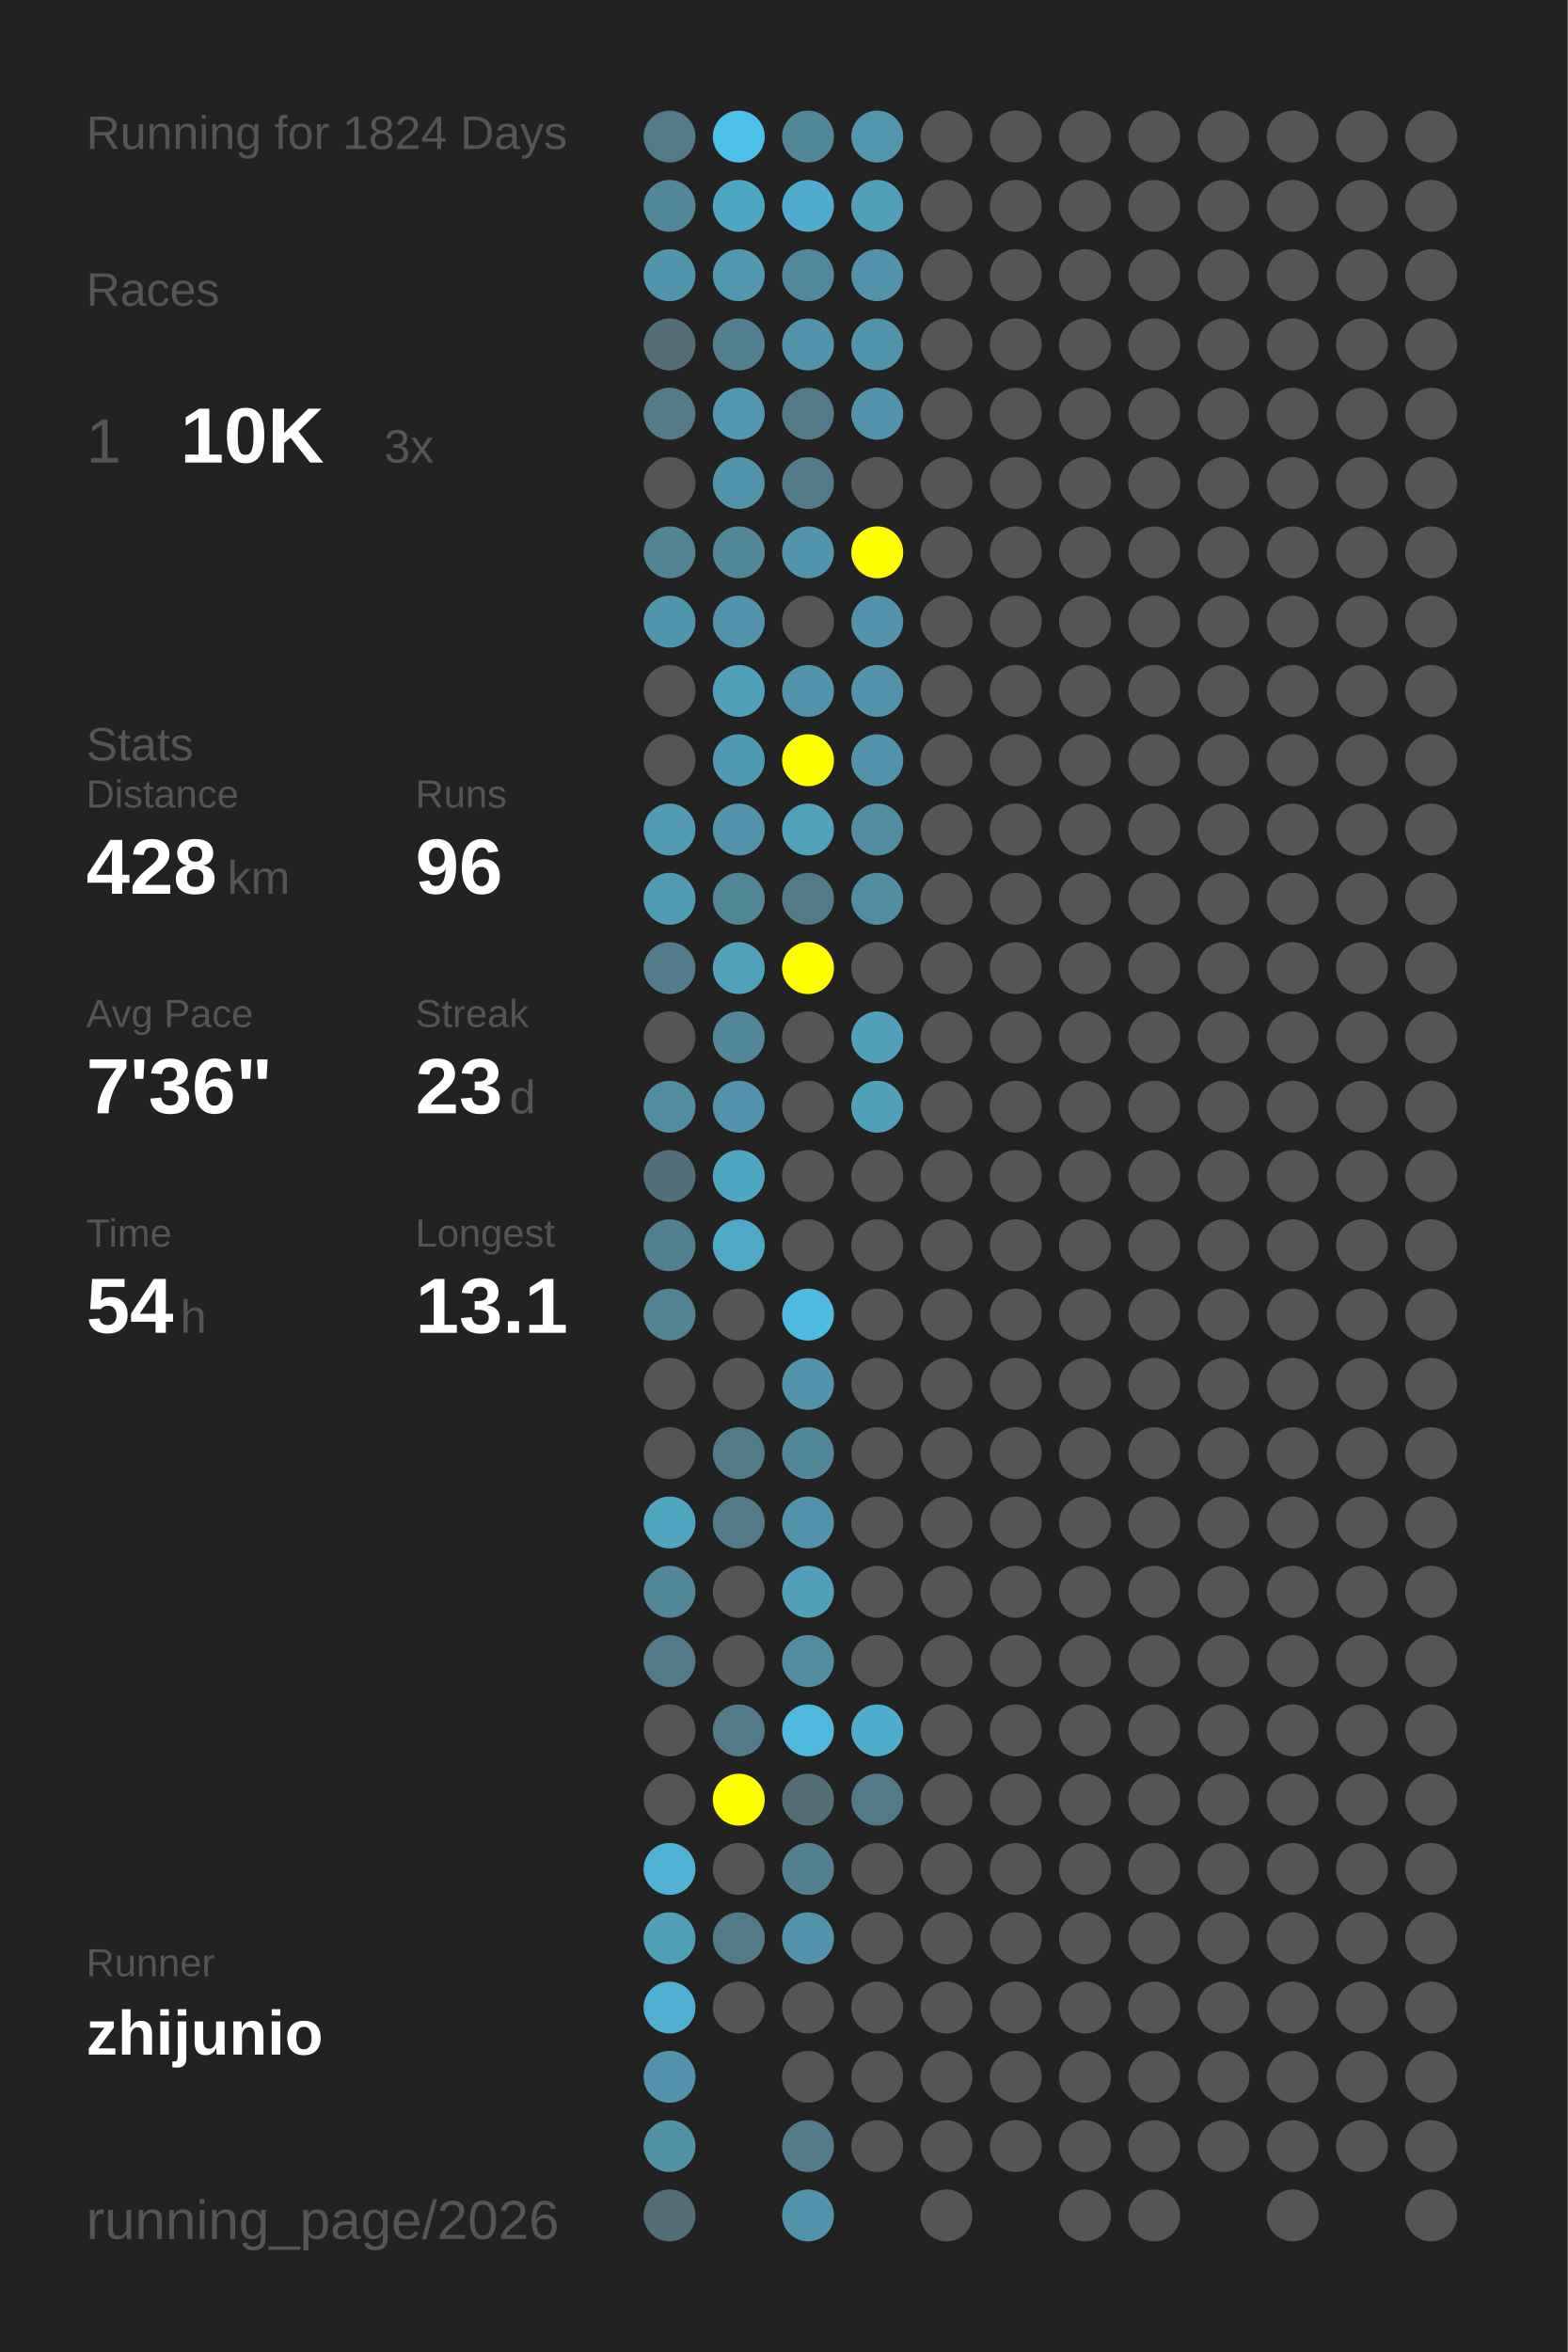
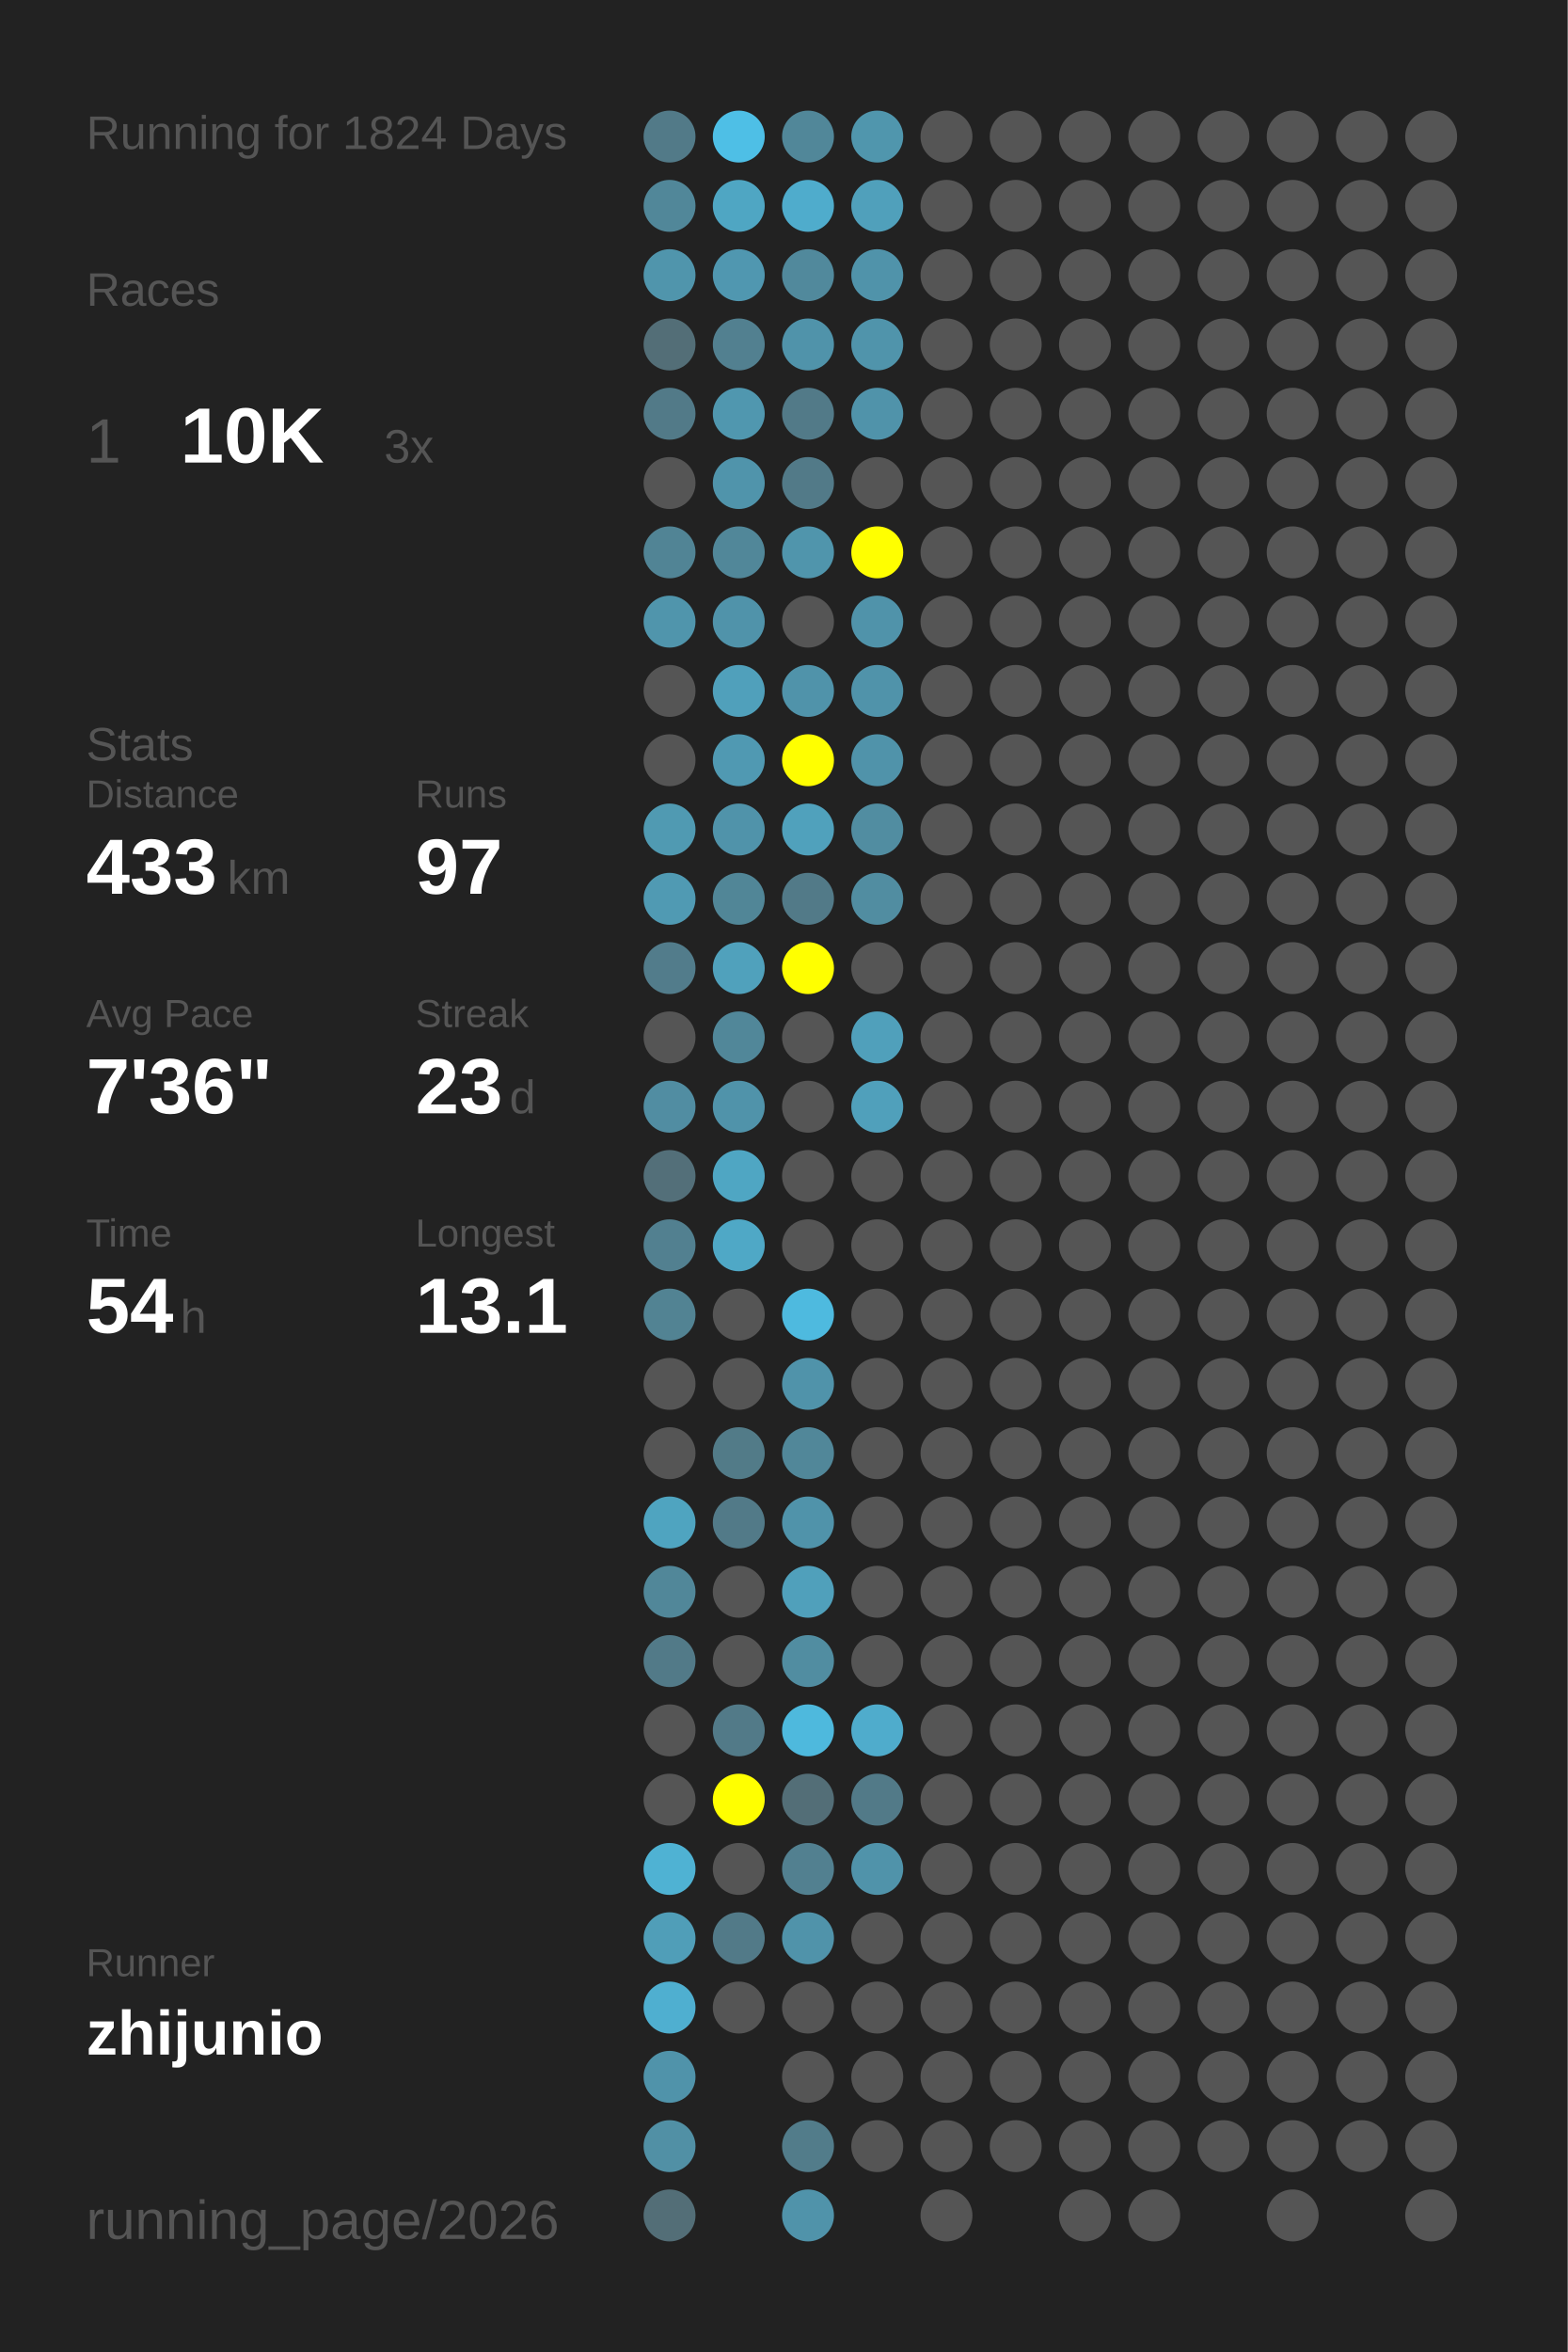
<svg xmlns="http://www.w3.org/2000/svg" baseProfile="full" height="300mm" version="1.1" viewBox="0,0,200,300" width="200mm">
  <defs />
  <rect fill="#222222" height="300" width="200" x="0" y="0" />
  <text fill="#555555" style="font-size:6px; font-family:Arial;" x="11" y="19">Running for 1824 Days</text>
  <text fill="#555555" style="font-size:6px; font-family:Arial;" x="11" y="39">Races</text>
  <text fill="#555555" style="font-size:8px; font-family:Arial;" x="11" y="59">1</text>
  <text fill="#FFFFFF" style="font-size:10px; font-family:Arial; font-weight:bold;" x="23" y="59">10K</text>
  <text fill="#555555" style="font-size:6px; font-family:Arial;" x="49" y="59">3x</text>
  <text fill="#555555" style="font-size:6px; font-family:Arial;" x="11" y="97">Stats</text>
  <text fill="#555555" style="font-size:5px; font-family:Arial;" x="11" y="103">Distance</text>
-   <text fill="#FFFFFF" style="font-size:10px; font-family:Arial; font-weight:bold;" x="11" y="114">428</text>
+   <text fill="#FFFFFF" style="font-size:10px; font-family:Arial; font-weight:bold;" x="11" y="114">433</text>
  <text fill="#555555" style="font-size:6px; font-family:Arial;" x="29" y="114">km</text>
  <text fill="#555555" style="font-size:5px; font-family:Arial;" x="53" y="103">Runs</text>
-   <text fill="#FFFFFF" style="font-size:10px; font-family:Arial; font-weight:bold;" x="53" y="114">96</text>
+   <text fill="#FFFFFF" style="font-size:10px; font-family:Arial; font-weight:bold;" x="53" y="114">97</text>
  <text fill="#555555" style="font-size:5px; font-family:Arial;" x="11" y="131">Avg Pace</text>
  <text fill="#FFFFFF" style="font-size:10px; font-family:Arial; font-weight:bold;" x="11" y="142">7'36"</text>
  <text fill="#555555" style="font-size:5px; font-family:Arial;" x="53" y="131">Streak</text>
  <text fill="#FFFFFF" style="font-size:10px; font-family:Arial; font-weight:bold;" x="53" y="142">23</text>
  <text fill="#555555" style="font-size:6px; font-family:Arial;" x="65" y="142">d</text>
  <text fill="#555555" style="font-size:5px; font-family:Arial;" x="11" y="159">Time</text>
  <text fill="#FFFFFF" style="font-size:10px; font-family:Arial; font-weight:bold;" x="11" y="170">54</text>
  <text fill="#555555" style="font-size:6px; font-family:Arial;" x="23" y="170">h</text>
  <text fill="#555555" style="font-size:5px; font-family:Arial;" x="53" y="159">Longest</text>
  <text fill="#FFFFFF" style="font-size:10px; font-family:Arial; font-weight:bold;" x="53" y="170">13.1</text>
  <text fill="#555555" style="font-size:5px; font-family:Arial;" x="11" y="252.065">Runner</text>
  <text fill="#FFFFFF" style="font-size:8px; font-family:Arial; font-weight:bold;" x="11" y="262.065">zhijunio</text>
  <text fill="#555555" style="font-size:7px; font-family:Arial;" x="11" y="285.581">running_page/2026</text>
  <circle cx="85.417" cy="17.419" fill="#527a88" r="3.312" />
  <circle cx="85.417" cy="26.258" fill="#518799" r="3.312" />
  <circle cx="85.417" cy="35.097" fill="#5095ac" r="3.312" />
  <circle cx="85.417" cy="43.935" fill="#536e77" r="3.312" />
  <circle cx="85.417" cy="52.774" fill="#527a88" r="3.312" />
  <circle cx="85.417" cy="61.613" fill="#555555" r="3.312" />
  <circle cx="85.417" cy="70.452" fill="#518495" r="3.312" />
  <circle cx="85.417" cy="79.29" fill="#5095ac" r="3.312" />
  <circle cx="85.417" cy="88.129" fill="#555555" r="3.312" />
  <circle cx="85.417" cy="96.968" fill="#555555" r="3.312" />
  <circle cx="85.417" cy="105.806" fill="#509ab2" r="3.312" />
  <circle cx="85.417" cy="114.645" fill="#509ab3" r="3.312" />
  <circle cx="85.417" cy="123.484" fill="#527c8b" r="3.312" />
  <circle cx="85.417" cy="132.323" fill="#555555" r="3.312" />
  <circle cx="85.417" cy="141.161" fill="#518da2" r="3.312" />
  <circle cx="85.417" cy="150" fill="#536f79" r="3.312" />
  <circle cx="85.417" cy="158.839" fill="#528090" r="3.312" />
  <circle cx="85.417" cy="167.677" fill="#528393" r="3.312" />
  <circle cx="85.417" cy="176.516" fill="#555555" r="3.312" />
  <circle cx="85.417" cy="185.355" fill="#555555" r="3.312" />
  <circle cx="85.417" cy="194.194" fill="#4fa4c0" r="3.312" />
  <circle cx="85.417" cy="203.032" fill="#518799" r="3.312" />
  <circle cx="85.417" cy="211.871" fill="#527a88" r="3.312" />
  <circle cx="85.417" cy="220.71" fill="#555555" r="3.312" />
  <circle cx="85.417" cy="229.548" fill="#555555" r="3.312" />
  <circle cx="85.417" cy="238.387" fill="#4fb2d3" r="3.312" />
  <circle cx="85.417" cy="247.226" fill="#509eb8" r="3.312" />
  <circle cx="85.417" cy="256.065" fill="#4fafd0" r="3.312" />
  <circle cx="85.417" cy="264.903" fill="#5093aa" r="3.312" />
  <circle cx="85.417" cy="273.742" fill="#5190a5" r="3.312" />
  <circle cx="85.417" cy="282.581" fill="#536e77" r="3.312" />
  <circle cx="94.25" cy="17.419" fill="#4ebfe6" r="3.312" />
  <circle cx="94.25" cy="26.258" fill="#4fa6c3" r="3.312" />
  <circle cx="94.25" cy="35.097" fill="#5097b0" r="3.312" />
  <circle cx="94.25" cy="43.935" fill="#528090" r="3.312" />
  <circle cx="94.25" cy="52.774" fill="#5097af" r="3.312" />
  <circle cx="94.25" cy="61.613" fill="#5094ab" r="3.312" />
  <circle cx="94.25" cy="70.452" fill="#518799" r="3.312" />
  <circle cx="94.25" cy="79.29" fill="#5093aa" r="3.312" />
  <circle cx="94.25" cy="88.129" fill="#50a0bb" r="3.312" />
  <circle cx="94.25" cy="96.968" fill="#5099b2" r="3.312" />
  <circle cx="94.25" cy="105.806" fill="#5093aa" r="3.312" />
  <circle cx="94.25" cy="114.645" fill="#518697" r="3.312" />
  <circle cx="94.25" cy="123.484" fill="#50a1bc" r="3.312" />
  <circle cx="94.25" cy="132.323" fill="#518799" r="3.312" />
  <circle cx="94.25" cy="141.161" fill="#5093aa" r="3.312" />
  <circle cx="94.25" cy="150" fill="#4fa6c3" r="3.312" />
  <circle cx="94.25" cy="158.839" fill="#4fa8c6" r="3.312" />
  <circle cx="94.25" cy="167.677" fill="#555555" r="3.312" />
  <circle cx="94.25" cy="176.516" fill="#555555" r="3.312" />
  <circle cx="94.25" cy="185.355" fill="#527b88" r="3.312" />
  <circle cx="94.25" cy="194.194" fill="#527a88" r="3.312" />
  <circle cx="94.25" cy="203.032" fill="#555555" r="3.312" />
  <circle cx="94.25" cy="211.871" fill="#555555" r="3.312" />
  <circle cx="94.25" cy="220.71" fill="#527a88" r="3.312" />
  <circle cx="94.25" cy="229.548" fill="#FFFF00" r="3.312" />
  <circle cx="94.25" cy="238.387" fill="#555555" r="3.312" />
  <circle cx="94.25" cy="247.226" fill="#527a88" r="3.312" />
  <circle cx="94.25" cy="256.065" fill="#555555" r="3.312" />
  <circle cx="103.083" cy="17.419" fill="#518799" r="3.312" />
  <circle cx="103.083" cy="26.258" fill="#4faccc" r="3.312" />
  <circle cx="103.083" cy="35.097" fill="#51899c" r="3.312" />
  <circle cx="103.083" cy="43.935" fill="#5093aa" r="3.312" />
  <circle cx="103.083" cy="52.774" fill="#527a88" r="3.312" />
  <circle cx="103.083" cy="61.613" fill="#527a88" r="3.312" />
  <circle cx="103.083" cy="70.452" fill="#5095ac" r="3.312" />
  <circle cx="103.083" cy="79.29" fill="#555555" r="3.312" />
  <circle cx="103.083" cy="88.129" fill="#5093aa" r="3.312" />
  <circle cx="103.083" cy="96.968" fill="#FFFF00" r="3.312" />
  <circle cx="103.083" cy="105.806" fill="#50a1bc" r="3.312" />
  <circle cx="103.083" cy="114.645" fill="#527a88" r="3.312" />
  <circle cx="103.083" cy="123.484" fill="#FFFF00" r="3.312" />
  <circle cx="103.083" cy="132.323" fill="#555555" r="3.312" />
  <circle cx="103.083" cy="141.161" fill="#555555" r="3.312" />
  <circle cx="103.083" cy="150" fill="#555555" r="3.312" />
  <circle cx="103.083" cy="158.839" fill="#555555" r="3.312" />
  <circle cx="103.083" cy="167.677" fill="#4ebadf" r="3.312" />
  <circle cx="103.083" cy="176.516" fill="#5093aa" r="3.312" />
  <circle cx="103.083" cy="185.355" fill="#518799" r="3.312" />
  <circle cx="103.083" cy="194.194" fill="#5093aa" r="3.312" />
  <circle cx="103.083" cy="203.032" fill="#50a0bb" r="3.312" />
  <circle cx="103.083" cy="211.871" fill="#518da1" r="3.312" />
  <circle cx="103.083" cy="220.71" fill="#4eb9dd" r="3.312" />
  <circle cx="103.083" cy="229.548" fill="#536e77" r="3.312" />
  <circle cx="103.083" cy="238.387" fill="#528090" r="3.312" />
  <circle cx="103.083" cy="247.226" fill="#5093aa" r="3.312" />
  <circle cx="103.083" cy="256.065" fill="#555555" r="3.312" />
  <circle cx="103.083" cy="264.903" fill="#555555" r="3.312" />
  <circle cx="103.083" cy="273.742" fill="#527c8a" r="3.312" />
  <circle cx="103.083" cy="282.581" fill="#5093aa" r="3.312" />
  <circle cx="111.917" cy="17.419" fill="#5096ad" r="3.312" />
  <circle cx="111.917" cy="26.258" fill="#50a0bb" r="3.312" />
  <circle cx="111.917" cy="35.097" fill="#5093aa" r="3.312" />
  <circle cx="111.917" cy="43.935" fill="#5094ab" r="3.312" />
  <circle cx="111.917" cy="52.774" fill="#5093aa" r="3.312" />
  <circle cx="111.917" cy="61.613" fill="#555555" r="3.312" />
  <circle cx="111.917" cy="70.452" fill="#FFFF00" r="3.312" />
  <circle cx="111.917" cy="79.29" fill="#5093aa" r="3.312" />
  <circle cx="111.917" cy="88.129" fill="#5093aa" r="3.312" />
  <circle cx="111.917" cy="96.968" fill="#5093aa" r="3.312" />
  <circle cx="111.917" cy="105.806" fill="#518da1" r="3.312" />
  <circle cx="111.917" cy="114.645" fill="#518da1" r="3.312" />
  <circle cx="111.917" cy="123.484" fill="#555555" r="3.312" />
  <circle cx="111.917" cy="132.323" fill="#50a0bb" r="3.312" />
  <circle cx="111.917" cy="141.161" fill="#50a0bb" r="3.312" />
  <circle cx="111.917" cy="150" fill="#555555" r="3.312" />
  <circle cx="111.917" cy="158.839" fill="#555555" r="3.312" />
  <circle cx="111.917" cy="167.677" fill="#555555" r="3.312" />
  <circle cx="111.917" cy="176.516" fill="#555555" r="3.312" />
  <circle cx="111.917" cy="185.355" fill="#555555" r="3.312" />
  <circle cx="111.917" cy="194.194" fill="#555555" r="3.312" />
  <circle cx="111.917" cy="203.032" fill="#555555" r="3.312" />
  <circle cx="111.917" cy="211.871" fill="#555555" r="3.312" />
  <circle cx="111.917" cy="220.71" fill="#4faccc" r="3.312" />
  <circle cx="111.917" cy="229.548" fill="#527a88" r="3.312" />
-   <circle cx="111.917" cy="238.387" fill="#555555" r="3.312" />
+   <circle cx="111.917" cy="238.387" fill="#5093aa" r="3.312" />
  <circle cx="111.917" cy="247.226" fill="#555555" r="3.312" />
  <circle cx="111.917" cy="256.065" fill="#555555" r="3.312" />
  <circle cx="111.917" cy="264.903" fill="#555555" r="3.312" />
  <circle cx="111.917" cy="273.742" fill="#555555" r="3.312" />
  <circle cx="120.75" cy="17.419" fill="#555555" r="3.312" />
  <circle cx="120.75" cy="26.258" fill="#555555" r="3.312" />
  <circle cx="120.75" cy="35.097" fill="#555555" r="3.312" />
  <circle cx="120.75" cy="43.935" fill="#555555" r="3.312" />
  <circle cx="120.75" cy="52.774" fill="#555555" r="3.312" />
  <circle cx="120.75" cy="61.613" fill="#555555" r="3.312" />
  <circle cx="120.75" cy="70.452" fill="#555555" r="3.312" />
  <circle cx="120.75" cy="79.29" fill="#555555" r="3.312" />
  <circle cx="120.75" cy="88.129" fill="#555555" r="3.312" />
  <circle cx="120.75" cy="96.968" fill="#555555" r="3.312" />
  <circle cx="120.75" cy="105.806" fill="#555555" r="3.312" />
  <circle cx="120.75" cy="114.645" fill="#555555" r="3.312" />
  <circle cx="120.75" cy="123.484" fill="#555555" r="3.312" />
  <circle cx="120.75" cy="132.323" fill="#555555" r="3.312" />
  <circle cx="120.75" cy="141.161" fill="#555555" r="3.312" />
  <circle cx="120.75" cy="150" fill="#555555" r="3.312" />
  <circle cx="120.75" cy="158.839" fill="#555555" r="3.312" />
  <circle cx="120.75" cy="167.677" fill="#555555" r="3.312" />
  <circle cx="120.75" cy="176.516" fill="#555555" r="3.312" />
  <circle cx="120.75" cy="185.355" fill="#555555" r="3.312" />
  <circle cx="120.75" cy="194.194" fill="#555555" r="3.312" />
  <circle cx="120.75" cy="203.032" fill="#555555" r="3.312" />
  <circle cx="120.75" cy="211.871" fill="#555555" r="3.312" />
  <circle cx="120.75" cy="220.71" fill="#555555" r="3.312" />
  <circle cx="120.75" cy="229.548" fill="#555555" r="3.312" />
  <circle cx="120.75" cy="238.387" fill="#555555" r="3.312" />
  <circle cx="120.75" cy="247.226" fill="#555555" r="3.312" />
  <circle cx="120.75" cy="256.065" fill="#555555" r="3.312" />
  <circle cx="120.75" cy="264.903" fill="#555555" r="3.312" />
  <circle cx="120.75" cy="273.742" fill="#555555" r="3.312" />
  <circle cx="120.75" cy="282.581" fill="#555555" r="3.312" />
  <circle cx="129.583" cy="17.419" fill="#555555" r="3.312" />
  <circle cx="129.583" cy="26.258" fill="#555555" r="3.312" />
  <circle cx="129.583" cy="35.097" fill="#555555" r="3.312" />
  <circle cx="129.583" cy="43.935" fill="#555555" r="3.312" />
  <circle cx="129.583" cy="52.774" fill="#555555" r="3.312" />
  <circle cx="129.583" cy="61.613" fill="#555555" r="3.312" />
  <circle cx="129.583" cy="70.452" fill="#555555" r="3.312" />
  <circle cx="129.583" cy="79.29" fill="#555555" r="3.312" />
  <circle cx="129.583" cy="88.129" fill="#555555" r="3.312" />
  <circle cx="129.583" cy="96.968" fill="#555555" r="3.312" />
  <circle cx="129.583" cy="105.806" fill="#555555" r="3.312" />
  <circle cx="129.583" cy="114.645" fill="#555555" r="3.312" />
  <circle cx="129.583" cy="123.484" fill="#555555" r="3.312" />
  <circle cx="129.583" cy="132.323" fill="#555555" r="3.312" />
  <circle cx="129.583" cy="141.161" fill="#555555" r="3.312" />
  <circle cx="129.583" cy="150" fill="#555555" r="3.312" />
  <circle cx="129.583" cy="158.839" fill="#555555" r="3.312" />
  <circle cx="129.583" cy="167.677" fill="#555555" r="3.312" />
  <circle cx="129.583" cy="176.516" fill="#555555" r="3.312" />
  <circle cx="129.583" cy="185.355" fill="#555555" r="3.312" />
  <circle cx="129.583" cy="194.194" fill="#555555" r="3.312" />
  <circle cx="129.583" cy="203.032" fill="#555555" r="3.312" />
  <circle cx="129.583" cy="211.871" fill="#555555" r="3.312" />
  <circle cx="129.583" cy="220.71" fill="#555555" r="3.312" />
  <circle cx="129.583" cy="229.548" fill="#555555" r="3.312" />
  <circle cx="129.583" cy="238.387" fill="#555555" r="3.312" />
  <circle cx="129.583" cy="247.226" fill="#555555" r="3.312" />
  <circle cx="129.583" cy="256.065" fill="#555555" r="3.312" />
  <circle cx="129.583" cy="264.903" fill="#555555" r="3.312" />
  <circle cx="129.583" cy="273.742" fill="#555555" r="3.312" />
  <circle cx="138.417" cy="17.419" fill="#555555" r="3.312" />
  <circle cx="138.417" cy="26.258" fill="#555555" r="3.312" />
  <circle cx="138.417" cy="35.097" fill="#555555" r="3.312" />
  <circle cx="138.417" cy="43.935" fill="#555555" r="3.312" />
  <circle cx="138.417" cy="52.774" fill="#555555" r="3.312" />
  <circle cx="138.417" cy="61.613" fill="#555555" r="3.312" />
  <circle cx="138.417" cy="70.452" fill="#555555" r="3.312" />
  <circle cx="138.417" cy="79.29" fill="#555555" r="3.312" />
  <circle cx="138.417" cy="88.129" fill="#555555" r="3.312" />
  <circle cx="138.417" cy="96.968" fill="#555555" r="3.312" />
  <circle cx="138.417" cy="105.806" fill="#555555" r="3.312" />
  <circle cx="138.417" cy="114.645" fill="#555555" r="3.312" />
  <circle cx="138.417" cy="123.484" fill="#555555" r="3.312" />
  <circle cx="138.417" cy="132.323" fill="#555555" r="3.312" />
  <circle cx="138.417" cy="141.161" fill="#555555" r="3.312" />
  <circle cx="138.417" cy="150" fill="#555555" r="3.312" />
  <circle cx="138.417" cy="158.839" fill="#555555" r="3.312" />
  <circle cx="138.417" cy="167.677" fill="#555555" r="3.312" />
  <circle cx="138.417" cy="176.516" fill="#555555" r="3.312" />
  <circle cx="138.417" cy="185.355" fill="#555555" r="3.312" />
  <circle cx="138.417" cy="194.194" fill="#555555" r="3.312" />
  <circle cx="138.417" cy="203.032" fill="#555555" r="3.312" />
  <circle cx="138.417" cy="211.871" fill="#555555" r="3.312" />
  <circle cx="138.417" cy="220.71" fill="#555555" r="3.312" />
  <circle cx="138.417" cy="229.548" fill="#555555" r="3.312" />
  <circle cx="138.417" cy="238.387" fill="#555555" r="3.312" />
  <circle cx="138.417" cy="247.226" fill="#555555" r="3.312" />
  <circle cx="138.417" cy="256.065" fill="#555555" r="3.312" />
  <circle cx="138.417" cy="264.903" fill="#555555" r="3.312" />
  <circle cx="138.417" cy="273.742" fill="#555555" r="3.312" />
  <circle cx="138.417" cy="282.581" fill="#555555" r="3.312" />
  <circle cx="147.25" cy="17.419" fill="#555555" r="3.312" />
  <circle cx="147.25" cy="26.258" fill="#555555" r="3.312" />
  <circle cx="147.25" cy="35.097" fill="#555555" r="3.312" />
  <circle cx="147.25" cy="43.935" fill="#555555" r="3.312" />
  <circle cx="147.25" cy="52.774" fill="#555555" r="3.312" />
  <circle cx="147.25" cy="61.613" fill="#555555" r="3.312" />
  <circle cx="147.25" cy="70.452" fill="#555555" r="3.312" />
  <circle cx="147.25" cy="79.29" fill="#555555" r="3.312" />
  <circle cx="147.25" cy="88.129" fill="#555555" r="3.312" />
  <circle cx="147.25" cy="96.968" fill="#555555" r="3.312" />
  <circle cx="147.25" cy="105.806" fill="#555555" r="3.312" />
  <circle cx="147.25" cy="114.645" fill="#555555" r="3.312" />
  <circle cx="147.25" cy="123.484" fill="#555555" r="3.312" />
  <circle cx="147.25" cy="132.323" fill="#555555" r="3.312" />
  <circle cx="147.25" cy="141.161" fill="#555555" r="3.312" />
  <circle cx="147.25" cy="150" fill="#555555" r="3.312" />
  <circle cx="147.25" cy="158.839" fill="#555555" r="3.312" />
  <circle cx="147.25" cy="167.677" fill="#555555" r="3.312" />
  <circle cx="147.25" cy="176.516" fill="#555555" r="3.312" />
  <circle cx="147.25" cy="185.355" fill="#555555" r="3.312" />
  <circle cx="147.25" cy="194.194" fill="#555555" r="3.312" />
  <circle cx="147.25" cy="203.032" fill="#555555" r="3.312" />
  <circle cx="147.25" cy="211.871" fill="#555555" r="3.312" />
  <circle cx="147.25" cy="220.71" fill="#555555" r="3.312" />
  <circle cx="147.25" cy="229.548" fill="#555555" r="3.312" />
  <circle cx="147.25" cy="238.387" fill="#555555" r="3.312" />
  <circle cx="147.25" cy="247.226" fill="#555555" r="3.312" />
  <circle cx="147.25" cy="256.065" fill="#555555" r="3.312" />
  <circle cx="147.25" cy="264.903" fill="#555555" r="3.312" />
  <circle cx="147.25" cy="273.742" fill="#555555" r="3.312" />
  <circle cx="147.25" cy="282.581" fill="#555555" r="3.312" />
  <circle cx="156.083" cy="17.419" fill="#555555" r="3.312" />
  <circle cx="156.083" cy="26.258" fill="#555555" r="3.312" />
  <circle cx="156.083" cy="35.097" fill="#555555" r="3.312" />
  <circle cx="156.083" cy="43.935" fill="#555555" r="3.312" />
  <circle cx="156.083" cy="52.774" fill="#555555" r="3.312" />
  <circle cx="156.083" cy="61.613" fill="#555555" r="3.312" />
  <circle cx="156.083" cy="70.452" fill="#555555" r="3.312" />
  <circle cx="156.083" cy="79.29" fill="#555555" r="3.312" />
  <circle cx="156.083" cy="88.129" fill="#555555" r="3.312" />
  <circle cx="156.083" cy="96.968" fill="#555555" r="3.312" />
  <circle cx="156.083" cy="105.806" fill="#555555" r="3.312" />
  <circle cx="156.083" cy="114.645" fill="#555555" r="3.312" />
  <circle cx="156.083" cy="123.484" fill="#555555" r="3.312" />
  <circle cx="156.083" cy="132.323" fill="#555555" r="3.312" />
  <circle cx="156.083" cy="141.161" fill="#555555" r="3.312" />
  <circle cx="156.083" cy="150" fill="#555555" r="3.312" />
  <circle cx="156.083" cy="158.839" fill="#555555" r="3.312" />
  <circle cx="156.083" cy="167.677" fill="#555555" r="3.312" />
  <circle cx="156.083" cy="176.516" fill="#555555" r="3.312" />
  <circle cx="156.083" cy="185.355" fill="#555555" r="3.312" />
  <circle cx="156.083" cy="194.194" fill="#555555" r="3.312" />
  <circle cx="156.083" cy="203.032" fill="#555555" r="3.312" />
  <circle cx="156.083" cy="211.871" fill="#555555" r="3.312" />
  <circle cx="156.083" cy="220.71" fill="#555555" r="3.312" />
  <circle cx="156.083" cy="229.548" fill="#555555" r="3.312" />
  <circle cx="156.083" cy="238.387" fill="#555555" r="3.312" />
  <circle cx="156.083" cy="247.226" fill="#555555" r="3.312" />
  <circle cx="156.083" cy="256.065" fill="#555555" r="3.312" />
  <circle cx="156.083" cy="264.903" fill="#555555" r="3.312" />
  <circle cx="156.083" cy="273.742" fill="#555555" r="3.312" />
  <circle cx="164.917" cy="17.419" fill="#555555" r="3.312" />
  <circle cx="164.917" cy="26.258" fill="#555555" r="3.312" />
  <circle cx="164.917" cy="35.097" fill="#555555" r="3.312" />
  <circle cx="164.917" cy="43.935" fill="#555555" r="3.312" />
  <circle cx="164.917" cy="52.774" fill="#555555" r="3.312" />
  <circle cx="164.917" cy="61.613" fill="#555555" r="3.312" />
  <circle cx="164.917" cy="70.452" fill="#555555" r="3.312" />
  <circle cx="164.917" cy="79.29" fill="#555555" r="3.312" />
  <circle cx="164.917" cy="88.129" fill="#555555" r="3.312" />
  <circle cx="164.917" cy="96.968" fill="#555555" r="3.312" />
  <circle cx="164.917" cy="105.806" fill="#555555" r="3.312" />
  <circle cx="164.917" cy="114.645" fill="#555555" r="3.312" />
  <circle cx="164.917" cy="123.484" fill="#555555" r="3.312" />
  <circle cx="164.917" cy="132.323" fill="#555555" r="3.312" />
  <circle cx="164.917" cy="141.161" fill="#555555" r="3.312" />
  <circle cx="164.917" cy="150" fill="#555555" r="3.312" />
  <circle cx="164.917" cy="158.839" fill="#555555" r="3.312" />
  <circle cx="164.917" cy="167.677" fill="#555555" r="3.312" />
  <circle cx="164.917" cy="176.516" fill="#555555" r="3.312" />
  <circle cx="164.917" cy="185.355" fill="#555555" r="3.312" />
  <circle cx="164.917" cy="194.194" fill="#555555" r="3.312" />
  <circle cx="164.917" cy="203.032" fill="#555555" r="3.312" />
  <circle cx="164.917" cy="211.871" fill="#555555" r="3.312" />
  <circle cx="164.917" cy="220.71" fill="#555555" r="3.312" />
  <circle cx="164.917" cy="229.548" fill="#555555" r="3.312" />
  <circle cx="164.917" cy="238.387" fill="#555555" r="3.312" />
  <circle cx="164.917" cy="247.226" fill="#555555" r="3.312" />
  <circle cx="164.917" cy="256.065" fill="#555555" r="3.312" />
  <circle cx="164.917" cy="264.903" fill="#555555" r="3.312" />
  <circle cx="164.917" cy="273.742" fill="#555555" r="3.312" />
  <circle cx="164.917" cy="282.581" fill="#555555" r="3.312" />
  <circle cx="173.75" cy="17.419" fill="#555555" r="3.312" />
  <circle cx="173.75" cy="26.258" fill="#555555" r="3.312" />
  <circle cx="173.75" cy="35.097" fill="#555555" r="3.312" />
  <circle cx="173.75" cy="43.935" fill="#555555" r="3.312" />
  <circle cx="173.75" cy="52.774" fill="#555555" r="3.312" />
  <circle cx="173.75" cy="61.613" fill="#555555" r="3.312" />
  <circle cx="173.75" cy="70.452" fill="#555555" r="3.312" />
  <circle cx="173.75" cy="79.29" fill="#555555" r="3.312" />
  <circle cx="173.75" cy="88.129" fill="#555555" r="3.312" />
  <circle cx="173.75" cy="96.968" fill="#555555" r="3.312" />
  <circle cx="173.75" cy="105.806" fill="#555555" r="3.312" />
  <circle cx="173.75" cy="114.645" fill="#555555" r="3.312" />
  <circle cx="173.75" cy="123.484" fill="#555555" r="3.312" />
  <circle cx="173.75" cy="132.323" fill="#555555" r="3.312" />
  <circle cx="173.75" cy="141.161" fill="#555555" r="3.312" />
  <circle cx="173.75" cy="150" fill="#555555" r="3.312" />
  <circle cx="173.75" cy="158.839" fill="#555555" r="3.312" />
  <circle cx="173.75" cy="167.677" fill="#555555" r="3.312" />
  <circle cx="173.75" cy="176.516" fill="#555555" r="3.312" />
  <circle cx="173.75" cy="185.355" fill="#555555" r="3.312" />
  <circle cx="173.75" cy="194.194" fill="#555555" r="3.312" />
  <circle cx="173.75" cy="203.032" fill="#555555" r="3.312" />
  <circle cx="173.75" cy="211.871" fill="#555555" r="3.312" />
  <circle cx="173.75" cy="220.71" fill="#555555" r="3.312" />
  <circle cx="173.75" cy="229.548" fill="#555555" r="3.312" />
  <circle cx="173.75" cy="238.387" fill="#555555" r="3.312" />
  <circle cx="173.75" cy="247.226" fill="#555555" r="3.312" />
  <circle cx="173.75" cy="256.065" fill="#555555" r="3.312" />
  <circle cx="173.75" cy="264.903" fill="#555555" r="3.312" />
  <circle cx="173.75" cy="273.742" fill="#555555" r="3.312" />
  <circle cx="182.583" cy="17.419" fill="#555555" r="3.312" />
  <circle cx="182.583" cy="26.258" fill="#555555" r="3.312" />
  <circle cx="182.583" cy="35.097" fill="#555555" r="3.312" />
  <circle cx="182.583" cy="43.935" fill="#555555" r="3.312" />
  <circle cx="182.583" cy="52.774" fill="#555555" r="3.312" />
  <circle cx="182.583" cy="61.613" fill="#555555" r="3.312" />
  <circle cx="182.583" cy="70.452" fill="#555555" r="3.312" />
  <circle cx="182.583" cy="79.29" fill="#555555" r="3.312" />
  <circle cx="182.583" cy="88.129" fill="#555555" r="3.312" />
  <circle cx="182.583" cy="96.968" fill="#555555" r="3.312" />
  <circle cx="182.583" cy="105.806" fill="#555555" r="3.312" />
  <circle cx="182.583" cy="114.645" fill="#555555" r="3.312" />
  <circle cx="182.583" cy="123.484" fill="#555555" r="3.312" />
  <circle cx="182.583" cy="132.323" fill="#555555" r="3.312" />
  <circle cx="182.583" cy="141.161" fill="#555555" r="3.312" />
  <circle cx="182.583" cy="150" fill="#555555" r="3.312" />
  <circle cx="182.583" cy="158.839" fill="#555555" r="3.312" />
  <circle cx="182.583" cy="167.677" fill="#555555" r="3.312" />
  <circle cx="182.583" cy="176.516" fill="#555555" r="3.312" />
  <circle cx="182.583" cy="185.355" fill="#555555" r="3.312" />
  <circle cx="182.583" cy="194.194" fill="#555555" r="3.312" />
  <circle cx="182.583" cy="203.032" fill="#555555" r="3.312" />
  <circle cx="182.583" cy="211.871" fill="#555555" r="3.312" />
  <circle cx="182.583" cy="220.71" fill="#555555" r="3.312" />
  <circle cx="182.583" cy="229.548" fill="#555555" r="3.312" />
  <circle cx="182.583" cy="238.387" fill="#555555" r="3.312" />
  <circle cx="182.583" cy="247.226" fill="#555555" r="3.312" />
  <circle cx="182.583" cy="256.065" fill="#555555" r="3.312" />
  <circle cx="182.583" cy="264.903" fill="#555555" r="3.312" />
  <circle cx="182.583" cy="273.742" fill="#555555" r="3.312" />
  <circle cx="182.583" cy="282.581" fill="#555555" r="3.312" />
</svg>
